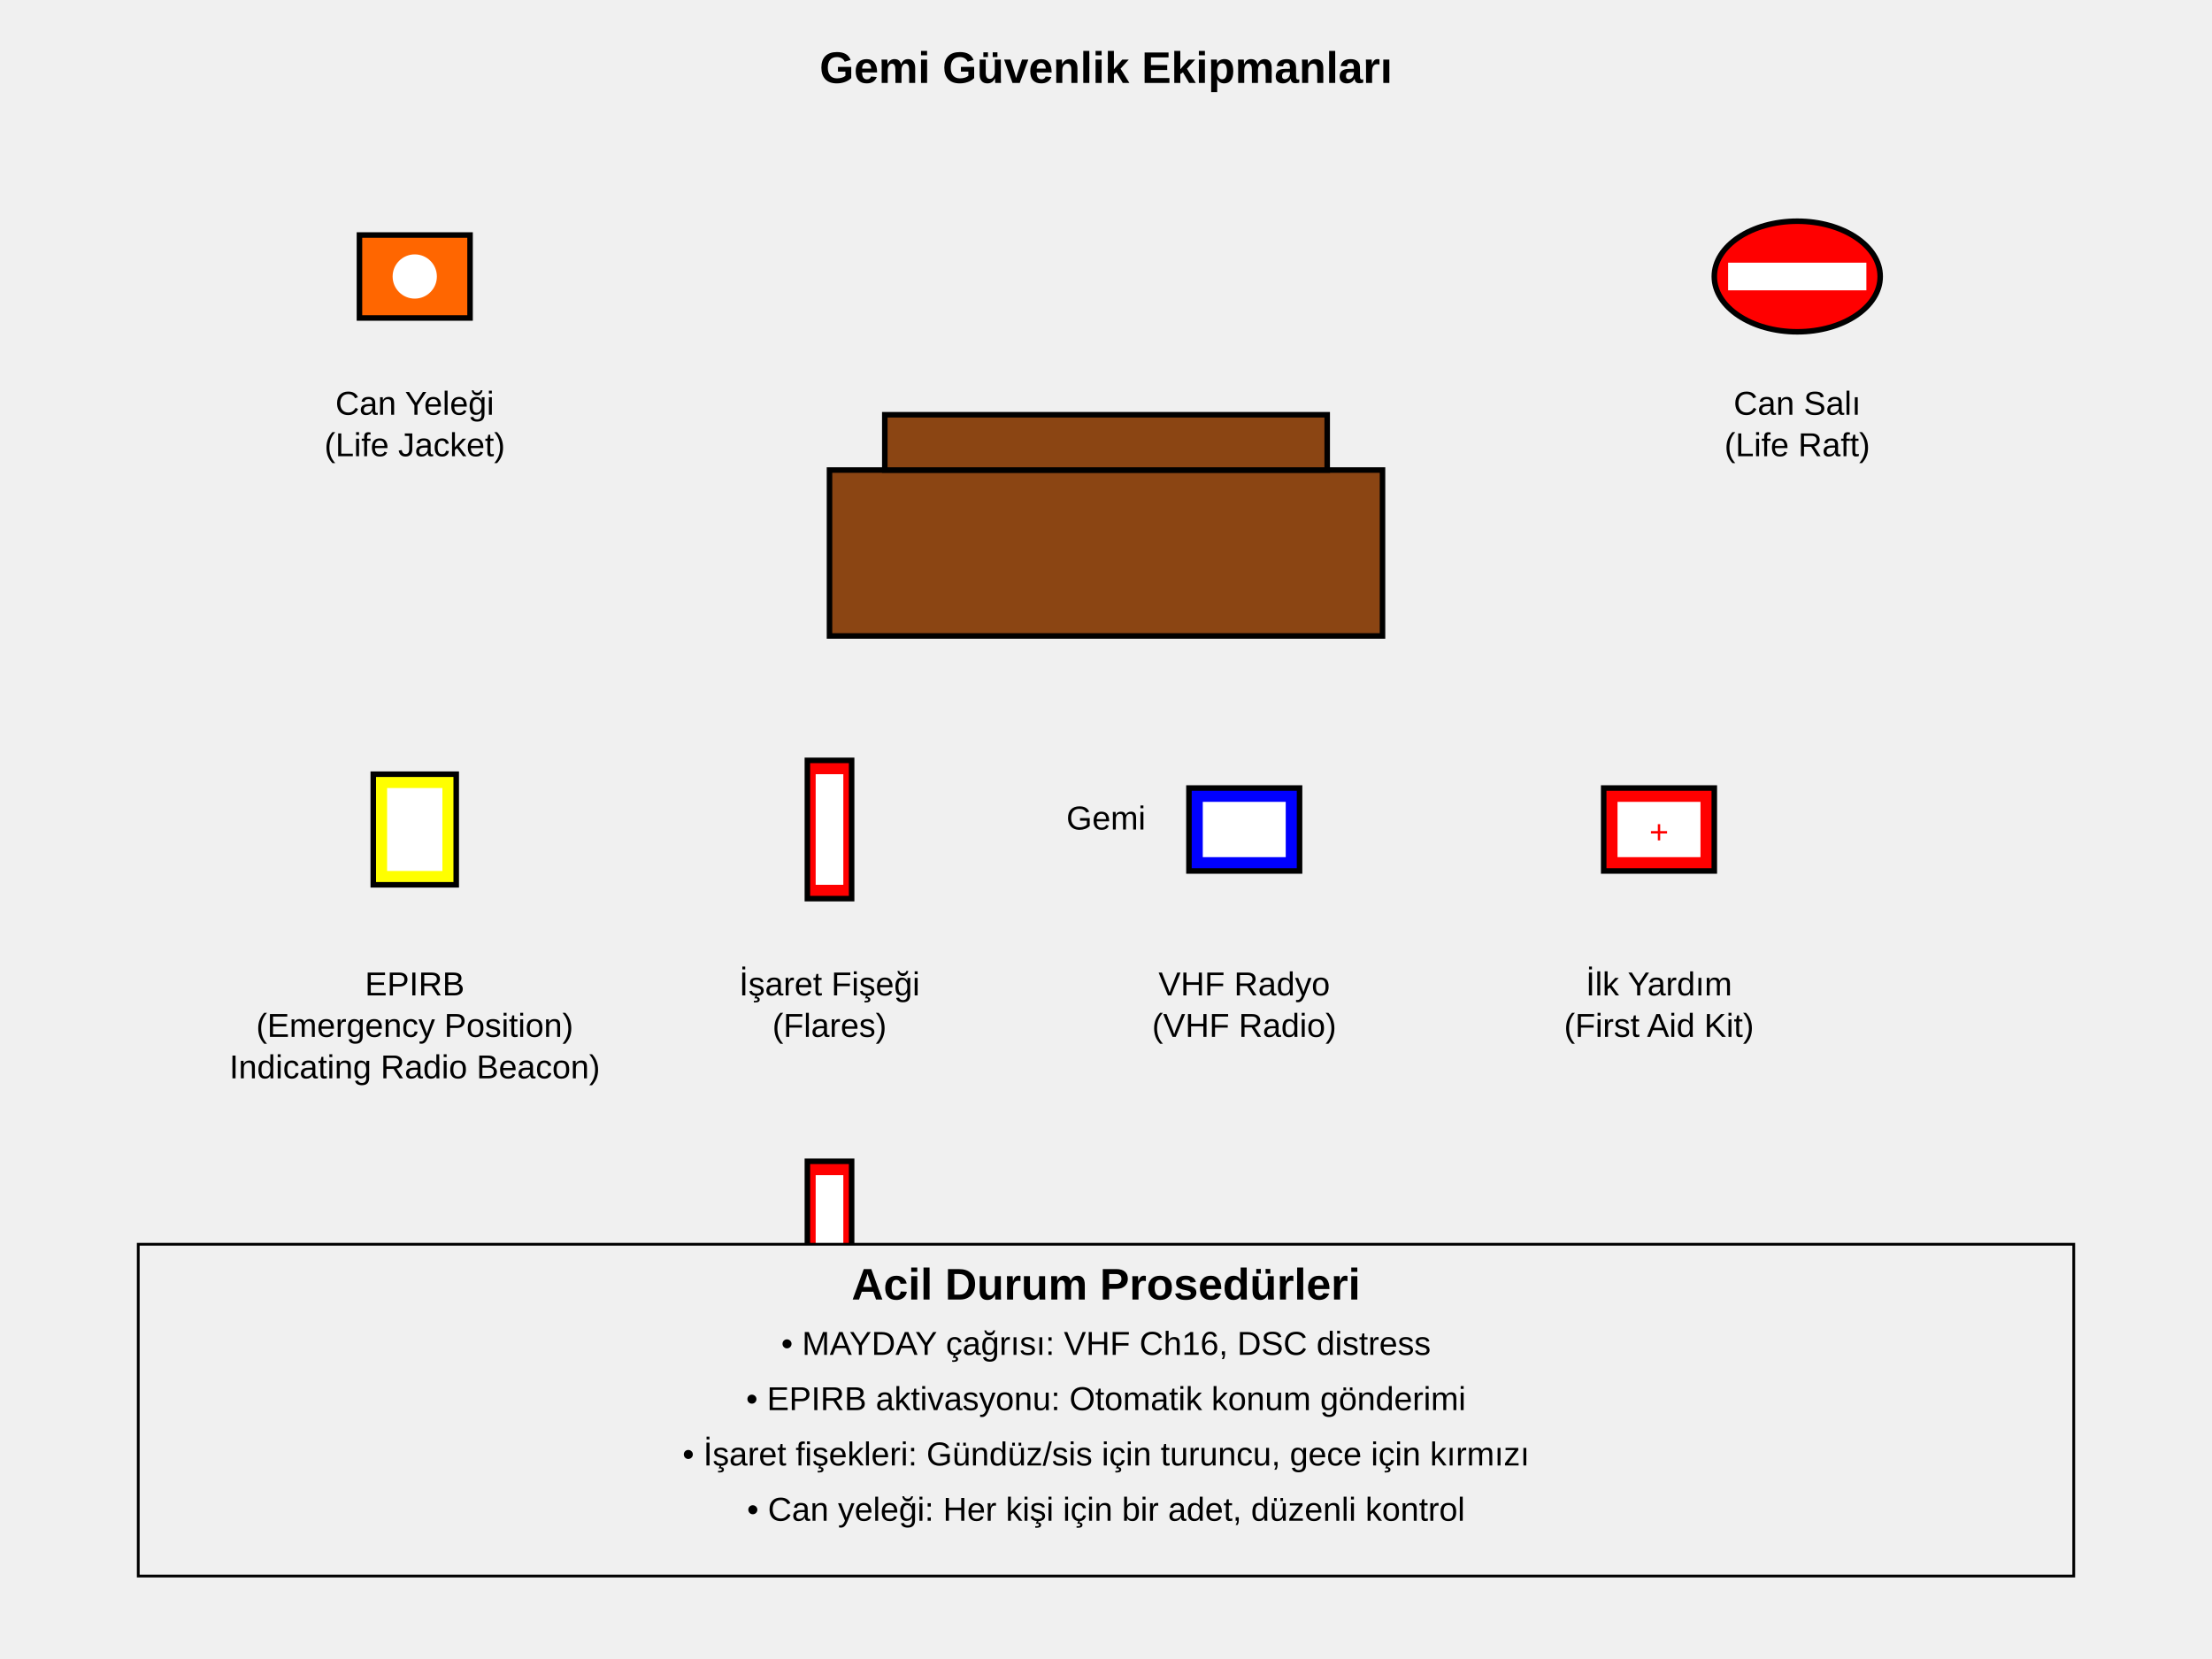
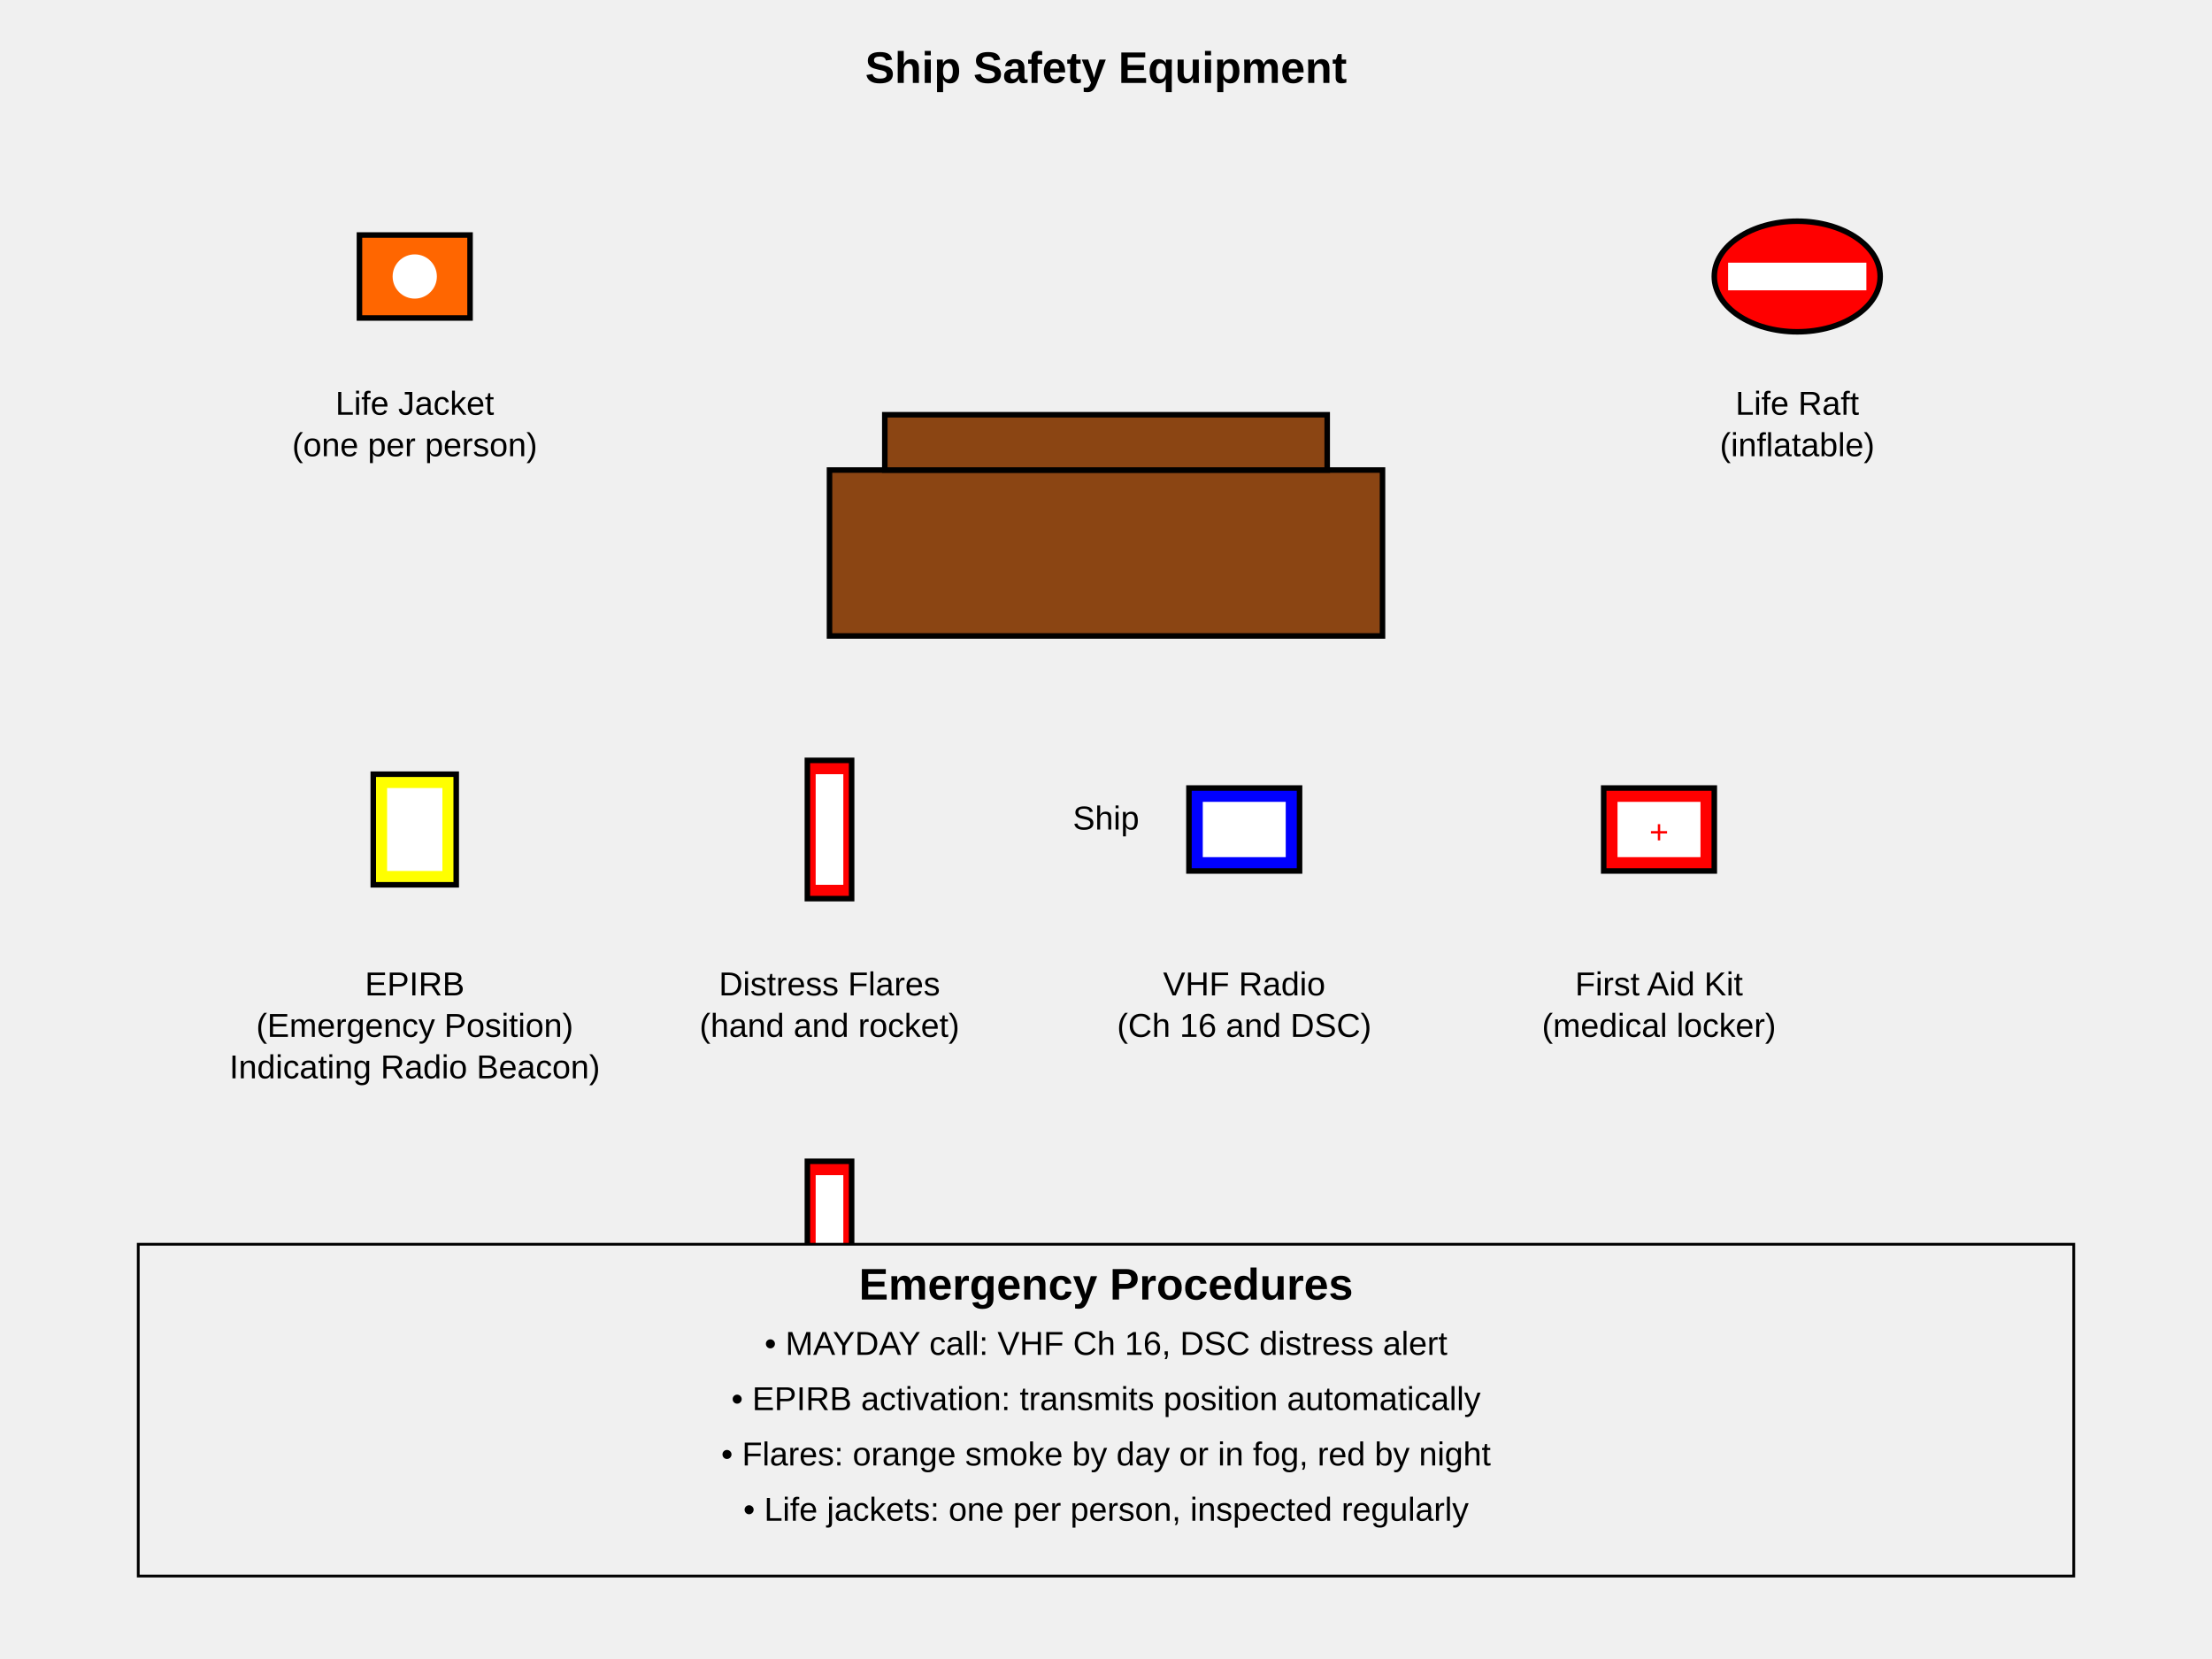
<svg xmlns="http://www.w3.org/2000/svg" viewBox="0 0 800 600">
  <defs>
    <style>
      .text { font-family: Arial, sans-serif; font-size: 12px; text-anchor: middle; }
      .title { font-size: 16px; font-weight: bold; }
      .life-jacket { fill: #ff6600; stroke: #000; stroke-width: 2; }
      .life-raft { fill: #ff0000; stroke: #000; stroke-width: 2; }
      .epirb { fill: #ffff00; stroke: #000; stroke-width: 2; }
      .flare { fill: #ff0000; stroke: #000; stroke-width: 2; }
      .radio { fill: #0000ff; stroke: #000; stroke-width: 2; }
      .first-aid { fill: #ff0000; stroke: #000; stroke-width: 2; }
      .fire-extinguisher { fill: #ff0000; stroke: #000; stroke-width: 2; }
      .ship { fill: #8B4513; stroke: #000; stroke-width: 2; }
      .water { fill: #87CEEB; stroke: #000; stroke-width: 1; }
    </style>
  </defs>
-   <text x="400" y="30" class="text title">Gemi Güvenlik Ekipmanları</text>
+   <text x="400" y="30" class="text title">Ship Safety Equipment</text>
  <g transform="translate(400, 200)">
    <rect x="-100" y="-30" width="200" height="60" class="ship" />
    <rect x="-80" y="-50" width="160" height="20" class="ship" />
-     <text x="0" y="100" class="text">Gemi</text>
+     <text x="0" y="100" class="text">Ship</text>
  </g>
  <g transform="translate(150, 100)">
    <rect x="-20" y="-15" width="40" height="30" class="life-jacket" />
    <circle cx="0" cy="0" r="8" fill="white" />
-     <text x="0" y="50" class="text">Can Yeleği</text>
-     <text x="0" y="65" class="text">(Life Jacket)</text>
+     <text x="0" y="50" class="text">Life Jacket</text>
+     <text x="0" y="65" class="text">(one per person)</text>
  </g>
  <g transform="translate(650, 100)">
    <ellipse cx="0" cy="0" rx="30" ry="20" class="life-raft" />
    <rect x="-25" y="-5" width="50" height="10" fill="white" />
-     <text x="0" y="50" class="text">Can Salı</text>
-     <text x="0" y="65" class="text">(Life Raft)</text>
+     <text x="0" y="50" class="text">Life Raft</text>
+     <text x="0" y="65" class="text">(inflatable)</text>
  </g>
  <g transform="translate(150, 300)">
    <rect x="-15" y="-20" width="30" height="40" class="epirb" />
    <rect x="-10" y="-15" width="20" height="30" fill="white" />
    <text x="0" y="60" class="text">EPIRB</text>
    <text x="0" y="75" class="text">(Emergency Position)</text>
    <text x="0" y="90" class="text">Indicating Radio Beacon)</text>
  </g>
  <g transform="translate(300, 300)">
    <rect x="-8" y="-25" width="16" height="50" class="flare" />
    <rect x="-5" y="-20" width="10" height="40" fill="white" />
-     <text x="0" y="60" class="text">İşaret Fişeği</text>
-     <text x="0" y="75" class="text">(Flares)</text>
+     <text x="0" y="60" class="text">Distress Flares</text>
+     <text x="0" y="75" class="text">(hand and rocket)</text>
  </g>
  <g transform="translate(450, 300)">
    <rect x="-20" y="-15" width="40" height="30" class="radio" />
    <rect x="-15" y="-10" width="30" height="20" fill="white" />
-     <text x="0" y="60" class="text">VHF Radyo</text>
-     <text x="0" y="75" class="text">(VHF Radio)</text>
+     <text x="0" y="60" class="text">VHF Radio</text>
+     <text x="0" y="75" class="text">(Ch 16 and DSC)</text>
  </g>
  <g transform="translate(600, 300)">
    <rect x="-20" y="-15" width="40" height="30" class="first-aid" />
    <rect x="-15" y="-10" width="30" height="20" fill="white" />
    <text x="0" y="5" class="text" fill="red">+</text>
-     <text x="0" y="60" class="text">İlk Yardım</text>
-     <text x="0" y="75" class="text">(First Aid Kit)</text>
+     <text x="0" y="60" class="text">First Aid Kit</text>
+     <text x="0" y="75" class="text">(medical locker)</text>
  </g>
  <g transform="translate(300, 450)">
    <rect x="-8" y="-30" width="16" height="60" class="fire-extinguisher" />
    <rect x="-5" y="-25" width="10" height="50" fill="white" />
-     <text x="0" y="60" class="text">Yangın Söndürücü</text>
-     <text x="0" y="75" class="text">(Fire Extinguisher)</text>
+     <text x="0" y="60" class="text">Fire Extinguisher</text>
+     <text x="0" y="75" class="text">(foam / CO₂ / DCP)</text>
  </g>
  <rect x="50" y="450" width="700" height="120" fill="#f0f0f0" stroke="#000" stroke-width="1" />
-   <text x="400" y="470" class="text title">Acil Durum Prosedürleri</text>
-   <text x="400" y="490" class="text">• MAYDAY çağrısı: VHF Ch16, DSC distress</text>
-   <text x="400" y="510" class="text">• EPIRB aktivasyonu: Otomatik konum gönderimi</text>
-   <text x="400" y="530" class="text">• İşaret fişekleri: Gündüz/sis için turuncu, gece için kırmızı</text>
-   <text x="400" y="550" class="text">• Can yeleği: Her kişi için bir adet, düzenli kontrol</text>
+   <text x="400" y="470" class="text title">Emergency Procedures</text>
+   <text x="400" y="490" class="text">• MAYDAY call: VHF Ch 16, DSC distress alert</text>
+   <text x="400" y="510" class="text">• EPIRB activation: transmits position automatically</text>
+   <text x="400" y="530" class="text">• Flares: orange smoke by day or in fog, red by night</text>
+   <text x="400" y="550" class="text">• Life jackets: one per person, inspected regularly</text>
</svg>
